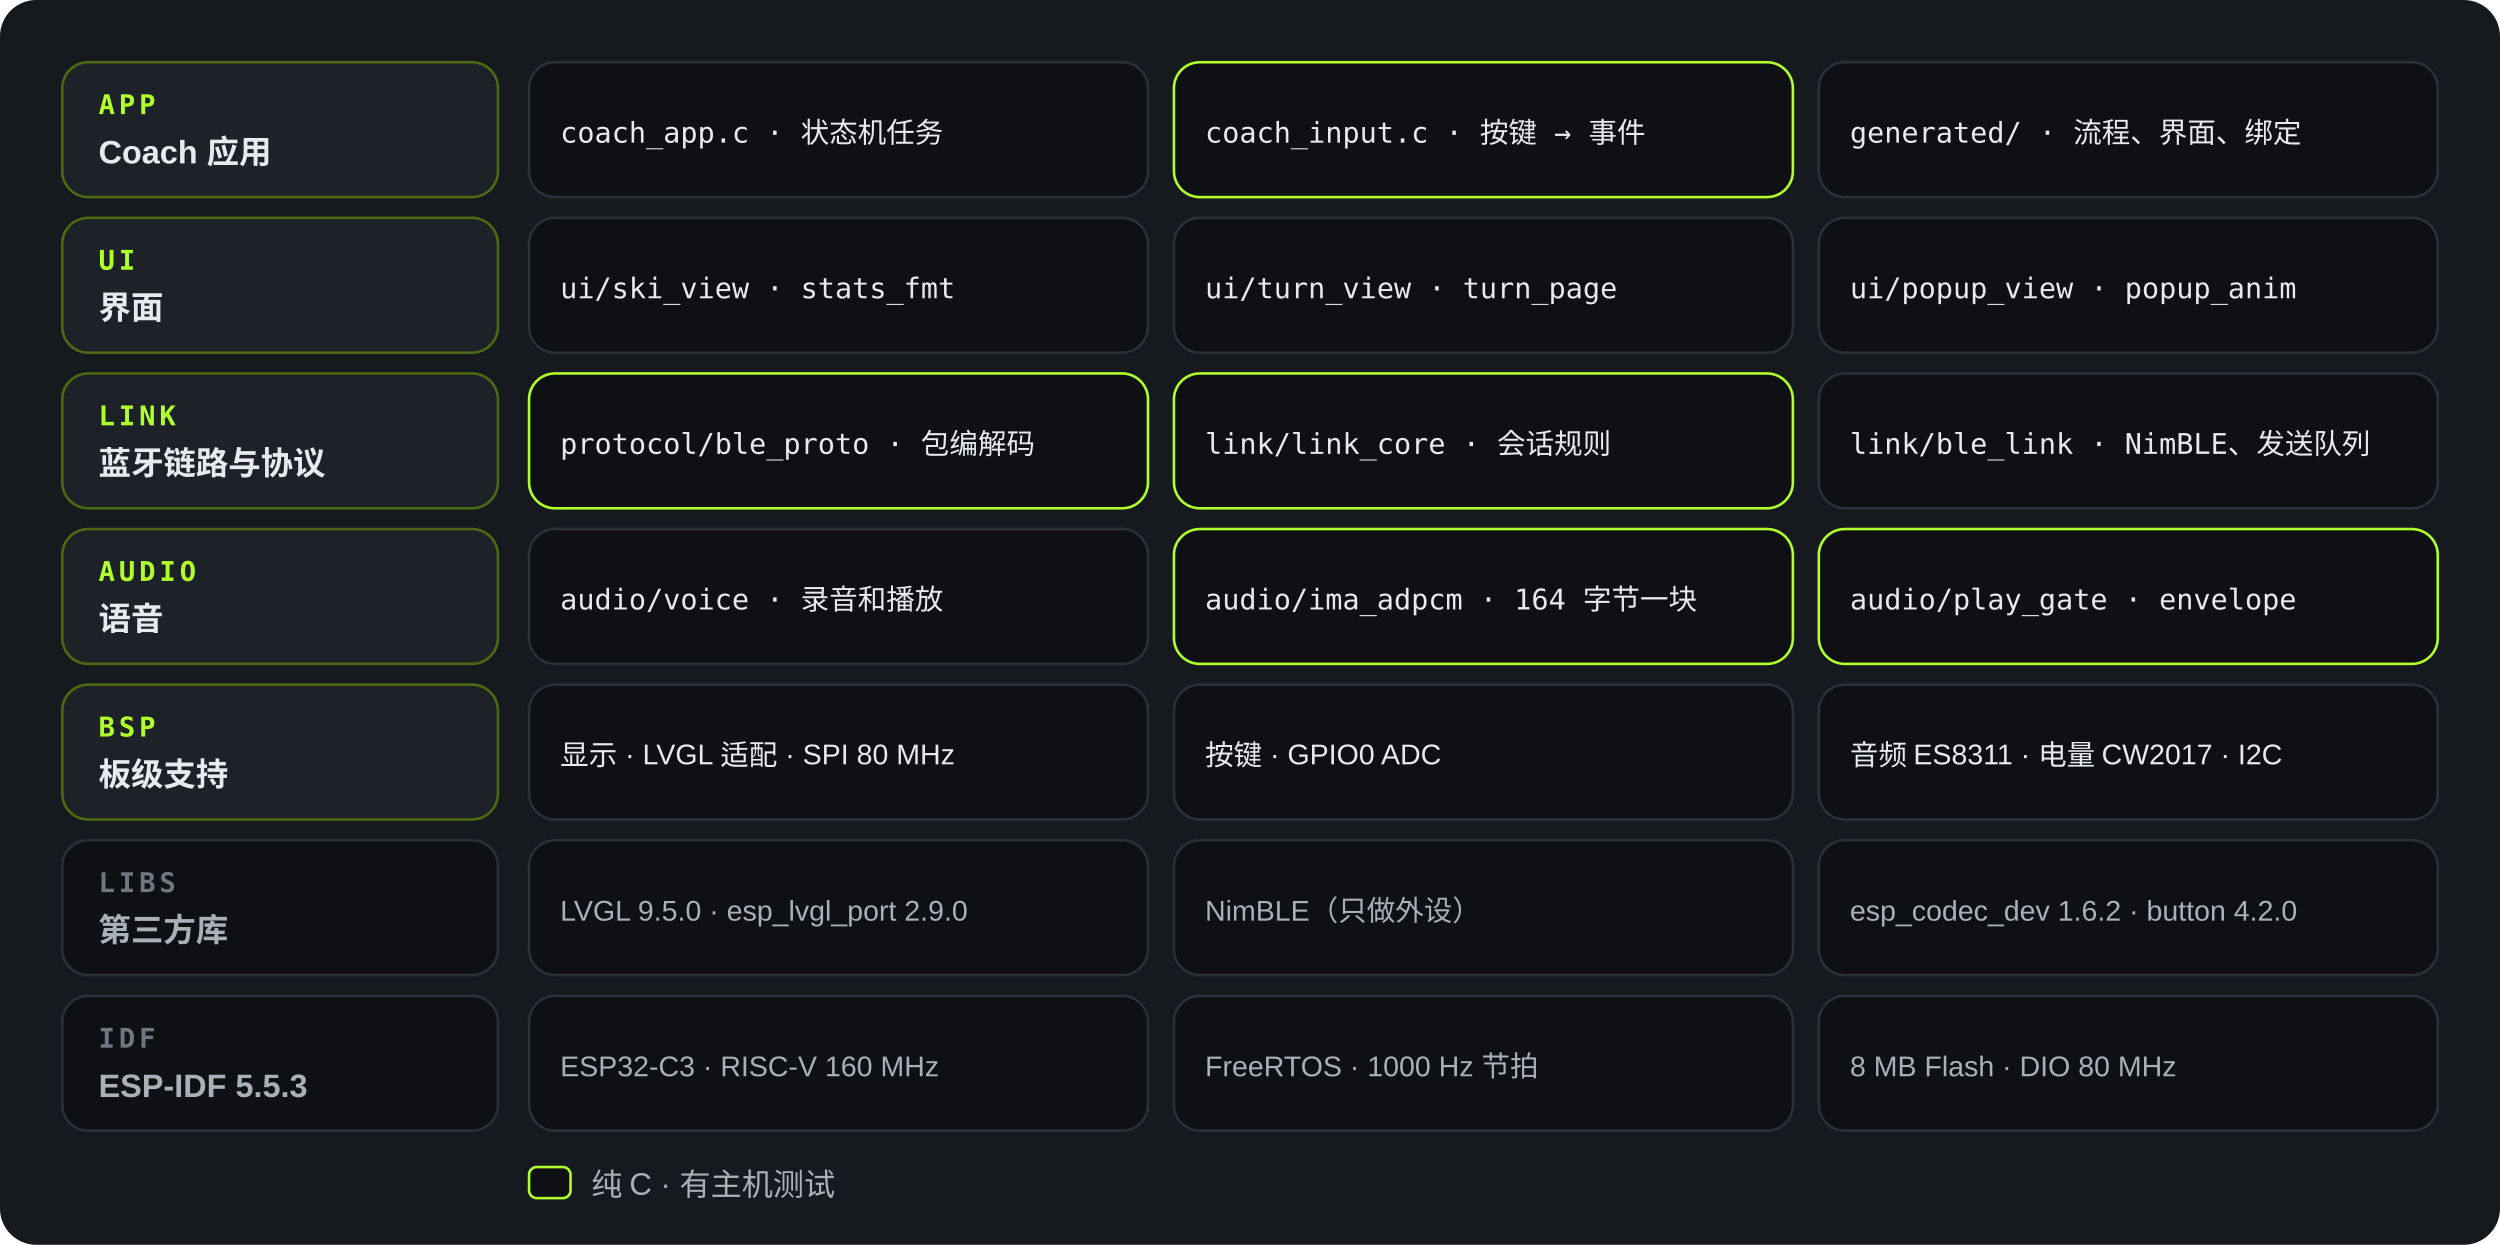
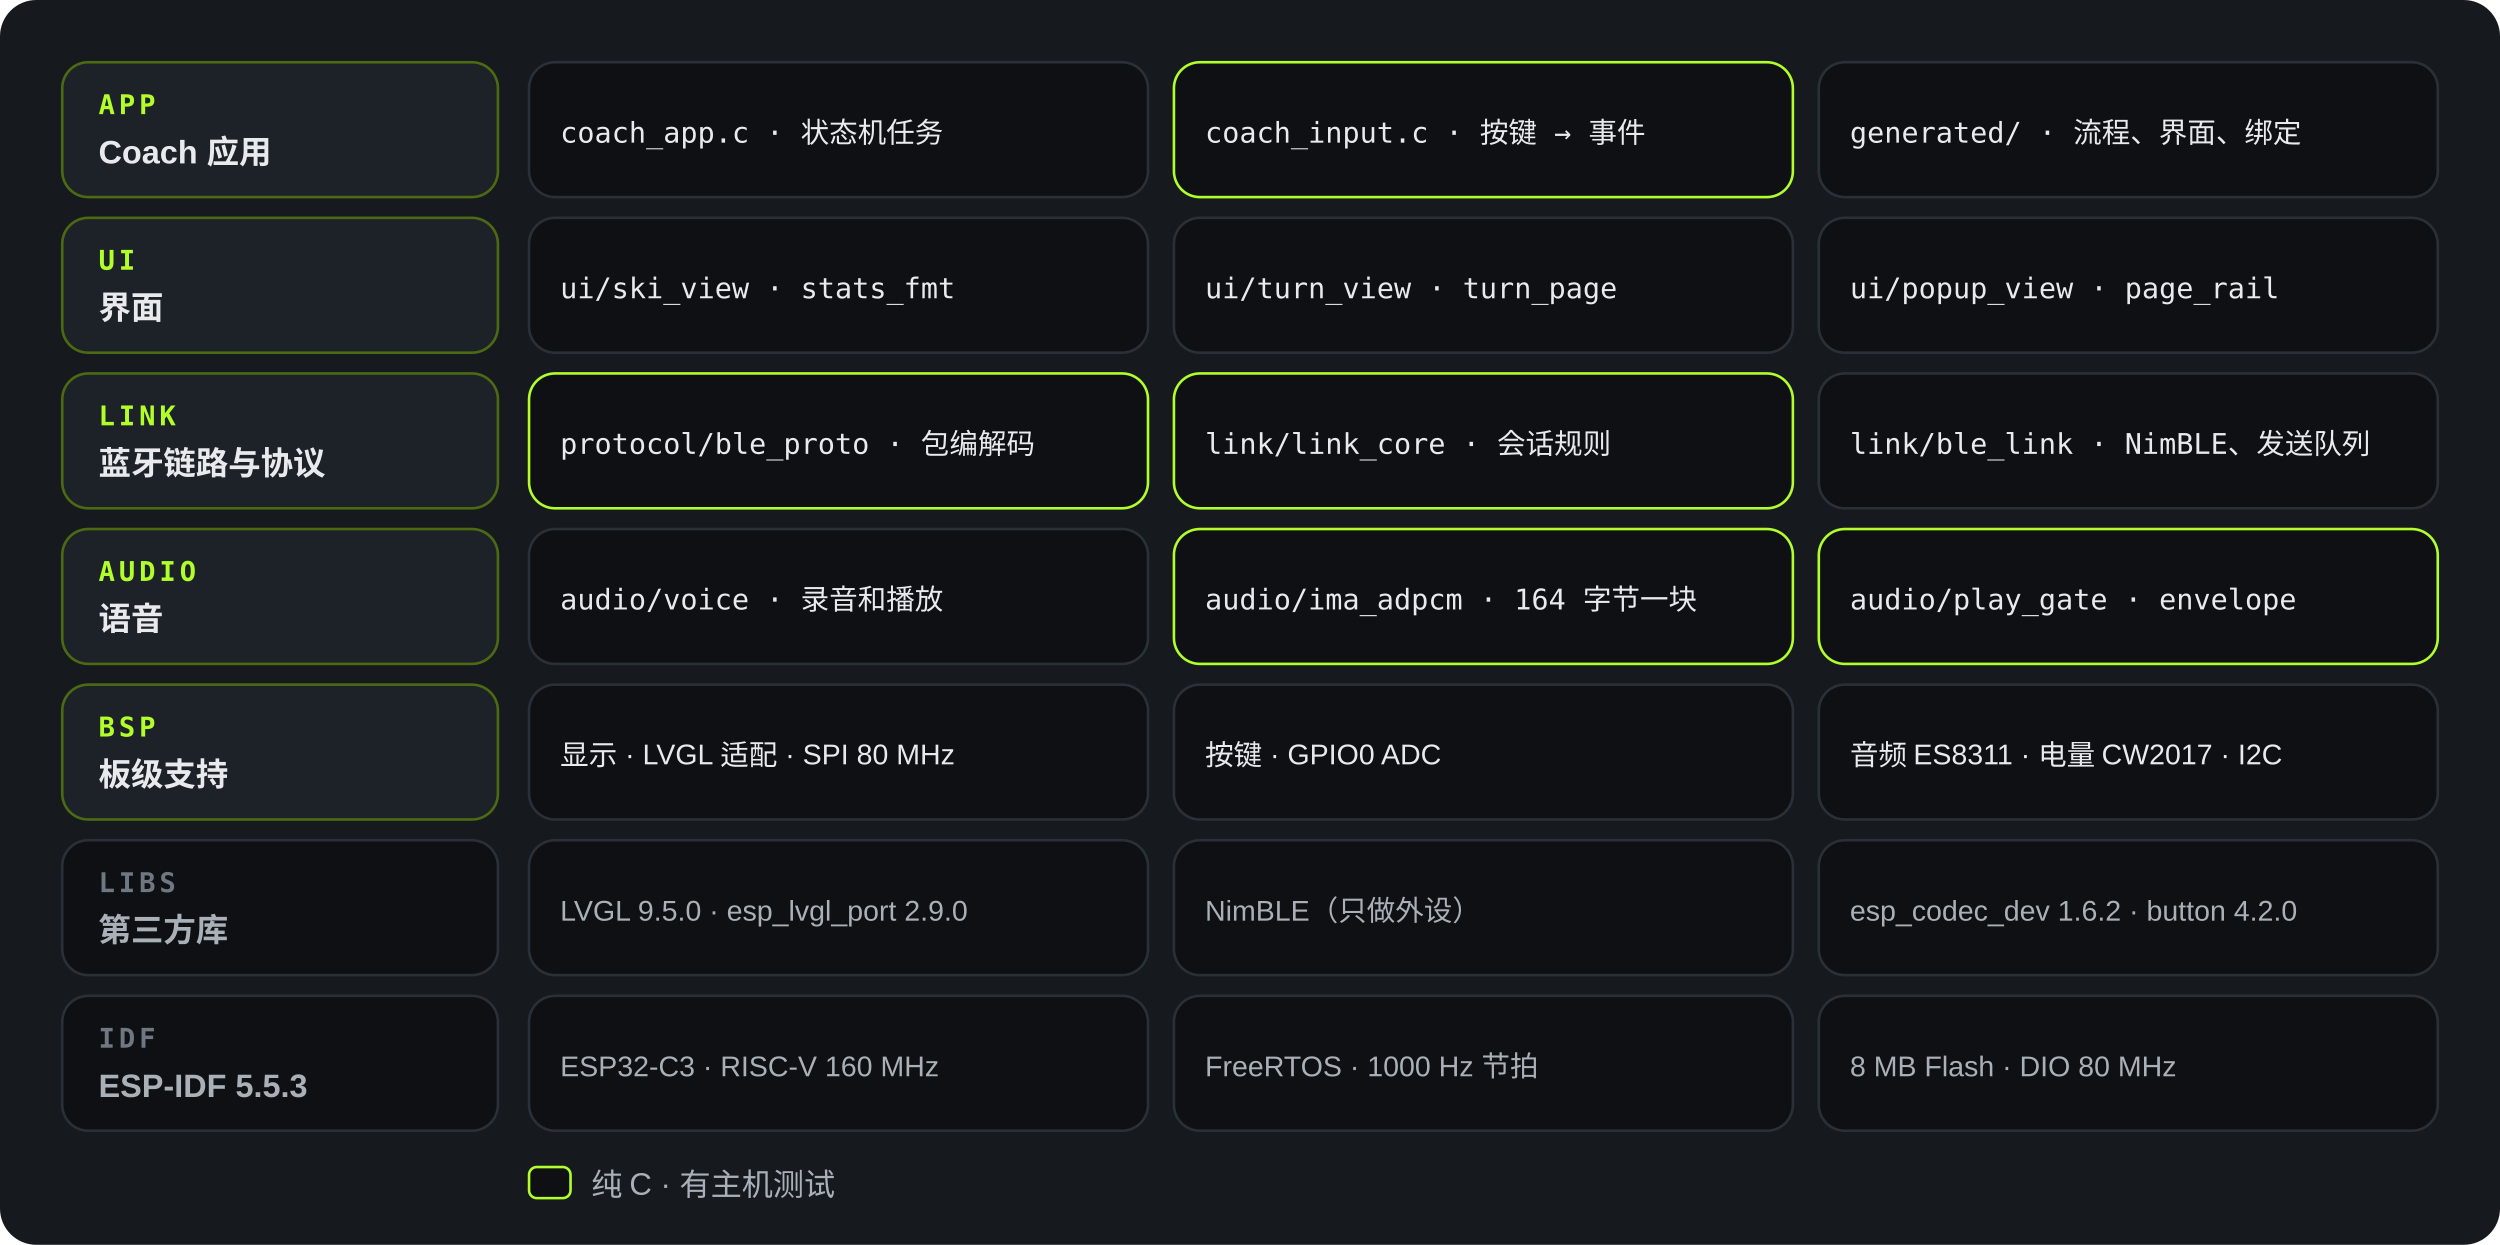
<svg xmlns="http://www.w3.org/2000/svg" viewBox="0 0 964 480" width="964" height="480" role="img" aria-label="固件分层" font-family="-apple-system, 'PingFang SC', 'Noto Sans SC', 'Helvetica Neue', Arial, sans-serif">
  <defs>
    <marker id="ah" viewBox="0 0 10 10" refX="9" refY="5" markerWidth="7" markerHeight="7" orient="auto-start-reverse">
      <path d="M0,0 L10,5 L0,10 z" fill="#b1fe2b" />
    </marker>
    <marker id="ag" viewBox="0 0 10 10" refX="9" refY="5" markerWidth="7" markerHeight="7" orient="auto-start-reverse">
      <path d="M0,0 L10,5 L0,10 z" fill="#a9b0b8" />
    </marker>
  </defs>
  <rect width="964" height="480" rx="14" fill="#161a1f" />
  <rect x="24" y="24" width="168" height="52" rx="10" fill="#1d2228" stroke="#4b6a12" />
  <text x="38" y="44" font-size="10.5" fill="#b1fe2b" font-weight="700" text-anchor="start" font-family="'SF Mono', Menlo, Consolas, monospace" letter-spacing="1.5">APP</text>
  <text x="38" y="63" font-size="12.5" fill="#e8eaed" font-weight="600" text-anchor="start">Coach 应用</text>
  <rect x="204.0" y="24" width="238.667" height="52" rx="10" fill="#0e1013" stroke="#2a3038" />
  <text x="216.0" y="55" font-size="11" fill="#e8eaed" font-weight="400" text-anchor="start" font-family="'SF Mono', Menlo, Consolas, monospace">coach_app.c · 状态机任务</text>
  <rect x="452.667" y="24" width="238.667" height="52" rx="10" fill="#0e1013" stroke="#b1fe2b" />
  <text x="464.667" y="55" font-size="11" fill="#e8eaed" font-weight="400" text-anchor="start" font-family="'SF Mono', Menlo, Consolas, monospace">coach_input.c · 按键 → 事件</text>
  <rect x="701.333" y="24" width="238.667" height="52" rx="10" fill="#0e1013" stroke="#2a3038" />
  <text x="713.333" y="55" font-size="11" fill="#e8eaed" font-weight="400" text-anchor="start" font-family="'SF Mono', Menlo, Consolas, monospace">generated/ · 流程、界面、绑定</text>
  <rect x="24" y="84" width="168" height="52" rx="10" fill="#1d2228" stroke="#4b6a12" />
  <text x="38" y="104" font-size="10.5" fill="#b1fe2b" font-weight="700" text-anchor="start" font-family="'SF Mono', Menlo, Consolas, monospace" letter-spacing="1.5">UI</text>
  <text x="38" y="123" font-size="12.5" fill="#e8eaed" font-weight="600" text-anchor="start">界面</text>
  <rect x="204.0" y="84" width="238.667" height="52" rx="10" fill="#0e1013" stroke="#2a3038" />
  <text x="216.0" y="115" font-size="11" fill="#e8eaed" font-weight="400" text-anchor="start" font-family="'SF Mono', Menlo, Consolas, monospace">ui/ski_view · stats_fmt</text>
  <rect x="452.667" y="84" width="238.667" height="52" rx="10" fill="#0e1013" stroke="#2a3038" />
  <text x="464.667" y="115" font-size="11" fill="#e8eaed" font-weight="400" text-anchor="start" font-family="'SF Mono', Menlo, Consolas, monospace">ui/turn_view · turn_page</text>
  <rect x="701.333" y="84" width="238.667" height="52" rx="10" fill="#0e1013" stroke="#2a3038" />
-   <text x="713.333" y="115" font-size="11" fill="#e8eaed" font-weight="400" text-anchor="start" font-family="'SF Mono', Menlo, Consolas, monospace">ui/popup_view · popup_anim</text>
+   <text x="713.333" y="115" font-size="11" fill="#e8eaed" font-weight="400" text-anchor="start" font-family="'SF Mono', Menlo, Consolas, monospace">ui/popup_view · page_rail</text>
  <rect x="24" y="144" width="168" height="52" rx="10" fill="#1d2228" stroke="#4b6a12" />
  <text x="38" y="164" font-size="10.5" fill="#b1fe2b" font-weight="700" text-anchor="start" font-family="'SF Mono', Menlo, Consolas, monospace" letter-spacing="1.5">LINK</text>
  <text x="38" y="183" font-size="12.5" fill="#e8eaed" font-weight="600" text-anchor="start">蓝牙链路与协议</text>
  <rect x="204.0" y="144" width="238.667" height="52" rx="10" fill="#0e1013" stroke="#b1fe2b" />
  <text x="216.0" y="175" font-size="11" fill="#e8eaed" font-weight="400" text-anchor="start" font-family="'SF Mono', Menlo, Consolas, monospace">protocol/ble_proto · 包编解码</text>
  <rect x="452.667" y="144" width="238.667" height="52" rx="10" fill="#0e1013" stroke="#b1fe2b" />
  <text x="464.667" y="175" font-size="11" fill="#e8eaed" font-weight="400" text-anchor="start" font-family="'SF Mono', Menlo, Consolas, monospace">link/link_core · 会话规则</text>
  <rect x="701.333" y="144" width="238.667" height="52" rx="10" fill="#0e1013" stroke="#2a3038" />
  <text x="713.333" y="175" font-size="11" fill="#e8eaed" font-weight="400" text-anchor="start" font-family="'SF Mono', Menlo, Consolas, monospace">link/ble_link · NimBLE、发送队列</text>
  <rect x="24" y="204" width="168" height="52" rx="10" fill="#1d2228" stroke="#4b6a12" />
  <text x="38" y="224" font-size="10.5" fill="#b1fe2b" font-weight="700" text-anchor="start" font-family="'SF Mono', Menlo, Consolas, monospace" letter-spacing="1.5">AUDIO</text>
  <text x="38" y="243" font-size="12.5" fill="#e8eaed" font-weight="600" text-anchor="start">语音</text>
  <rect x="204.0" y="204" width="238.667" height="52" rx="10" fill="#0e1013" stroke="#2a3038" />
  <text x="216.0" y="235" font-size="11" fill="#e8eaed" font-weight="400" text-anchor="start" font-family="'SF Mono', Menlo, Consolas, monospace">audio/voice · 录音和播放</text>
  <rect x="452.667" y="204" width="238.667" height="52" rx="10" fill="#0e1013" stroke="#b1fe2b" />
  <text x="464.667" y="235" font-size="11" fill="#e8eaed" font-weight="400" text-anchor="start" font-family="'SF Mono', Menlo, Consolas, monospace">audio/ima_adpcm · 164 字节一块</text>
  <rect x="701.333" y="204" width="238.667" height="52" rx="10" fill="#0e1013" stroke="#b1fe2b" />
  <text x="713.333" y="235" font-size="11" fill="#e8eaed" font-weight="400" text-anchor="start" font-family="'SF Mono', Menlo, Consolas, monospace">audio/play_gate · envelope</text>
  <rect x="24" y="264" width="168" height="52" rx="10" fill="#1d2228" stroke="#4b6a12" />
  <text x="38" y="284" font-size="10.5" fill="#b1fe2b" font-weight="700" text-anchor="start" font-family="'SF Mono', Menlo, Consolas, monospace" letter-spacing="1.5">BSP</text>
  <text x="38" y="303" font-size="12.5" fill="#e8eaed" font-weight="600" text-anchor="start">板级支持</text>
  <rect x="204.0" y="264" width="238.667" height="52" rx="10" fill="#0e1013" stroke="#2a3038" />
  <text x="216.0" y="295" font-size="11" fill="#e8eaed" font-weight="400" text-anchor="start">显示 · LVGL 适配 · SPI 80 MHz</text>
  <rect x="452.667" y="264" width="238.667" height="52" rx="10" fill="#0e1013" stroke="#2a3038" />
  <text x="464.667" y="295" font-size="11" fill="#e8eaed" font-weight="400" text-anchor="start">按键 · GPIO0 ADC</text>
  <rect x="701.333" y="264" width="238.667" height="52" rx="10" fill="#0e1013" stroke="#2a3038" />
  <text x="713.333" y="295" font-size="11" fill="#e8eaed" font-weight="400" text-anchor="start">音频 ES8311 · 电量 CW2017 · I2C</text>
  <rect x="24" y="324" width="168" height="52" rx="10" fill="#0e1013" stroke="#2a3038" />
  <text x="38" y="344" font-size="10.5" fill="#6f7782" font-weight="700" text-anchor="start" font-family="'SF Mono', Menlo, Consolas, monospace" letter-spacing="1.5">LIBS</text>
  <text x="38" y="363" font-size="12.5" fill="#a9b0b8" font-weight="600" text-anchor="start">第三方库</text>
  <rect x="204.0" y="324" width="238.667" height="52" rx="10" fill="#0e1013" stroke="#2a3038" />
  <text x="216.0" y="355" font-size="11" fill="#a9b0b8" font-weight="400" text-anchor="start">LVGL 9.5.0 · esp_lvgl_port 2.9.0</text>
  <rect x="452.667" y="324" width="238.667" height="52" rx="10" fill="#0e1013" stroke="#2a3038" />
  <text x="464.667" y="355" font-size="11" fill="#a9b0b8" font-weight="400" text-anchor="start">NimBLE（只做外设）</text>
  <rect x="701.333" y="324" width="238.667" height="52" rx="10" fill="#0e1013" stroke="#2a3038" />
  <text x="713.333" y="355" font-size="11" fill="#a9b0b8" font-weight="400" text-anchor="start">esp_codec_dev 1.6.2 · button 4.2.0</text>
  <rect x="24" y="384" width="168" height="52" rx="10" fill="#0e1013" stroke="#2a3038" />
  <text x="38" y="404" font-size="10.5" fill="#6f7782" font-weight="700" text-anchor="start" font-family="'SF Mono', Menlo, Consolas, monospace" letter-spacing="1.5">IDF</text>
  <text x="38" y="423" font-size="12.5" fill="#a9b0b8" font-weight="600" text-anchor="start">ESP-IDF 5.5.3</text>
  <rect x="204.0" y="384" width="238.667" height="52" rx="10" fill="#0e1013" stroke="#2a3038" />
  <text x="216.0" y="415" font-size="11" fill="#a9b0b8" font-weight="400" text-anchor="start">ESP32-C3 · RISC-V 160 MHz</text>
  <rect x="452.667" y="384" width="238.667" height="52" rx="10" fill="#0e1013" stroke="#2a3038" />
  <text x="464.667" y="415" font-size="11" fill="#a9b0b8" font-weight="400" text-anchor="start">FreeRTOS · 1000 Hz 节拍</text>
  <rect x="701.333" y="384" width="238.667" height="52" rx="10" fill="#0e1013" stroke="#2a3038" />
  <text x="713.333" y="415" font-size="11" fill="#a9b0b8" font-weight="400" text-anchor="start">8 MB Flash · DIO 80 MHz</text>
  <rect x="204" y="450" width="16" height="12" rx="3" fill="#0e1013" stroke="#b1fe2b" />
  <text x="228" y="461" font-size="12" fill="#a9b0b8" font-weight="400" text-anchor="start">纯 C · 有主机测试</text>
</svg>
